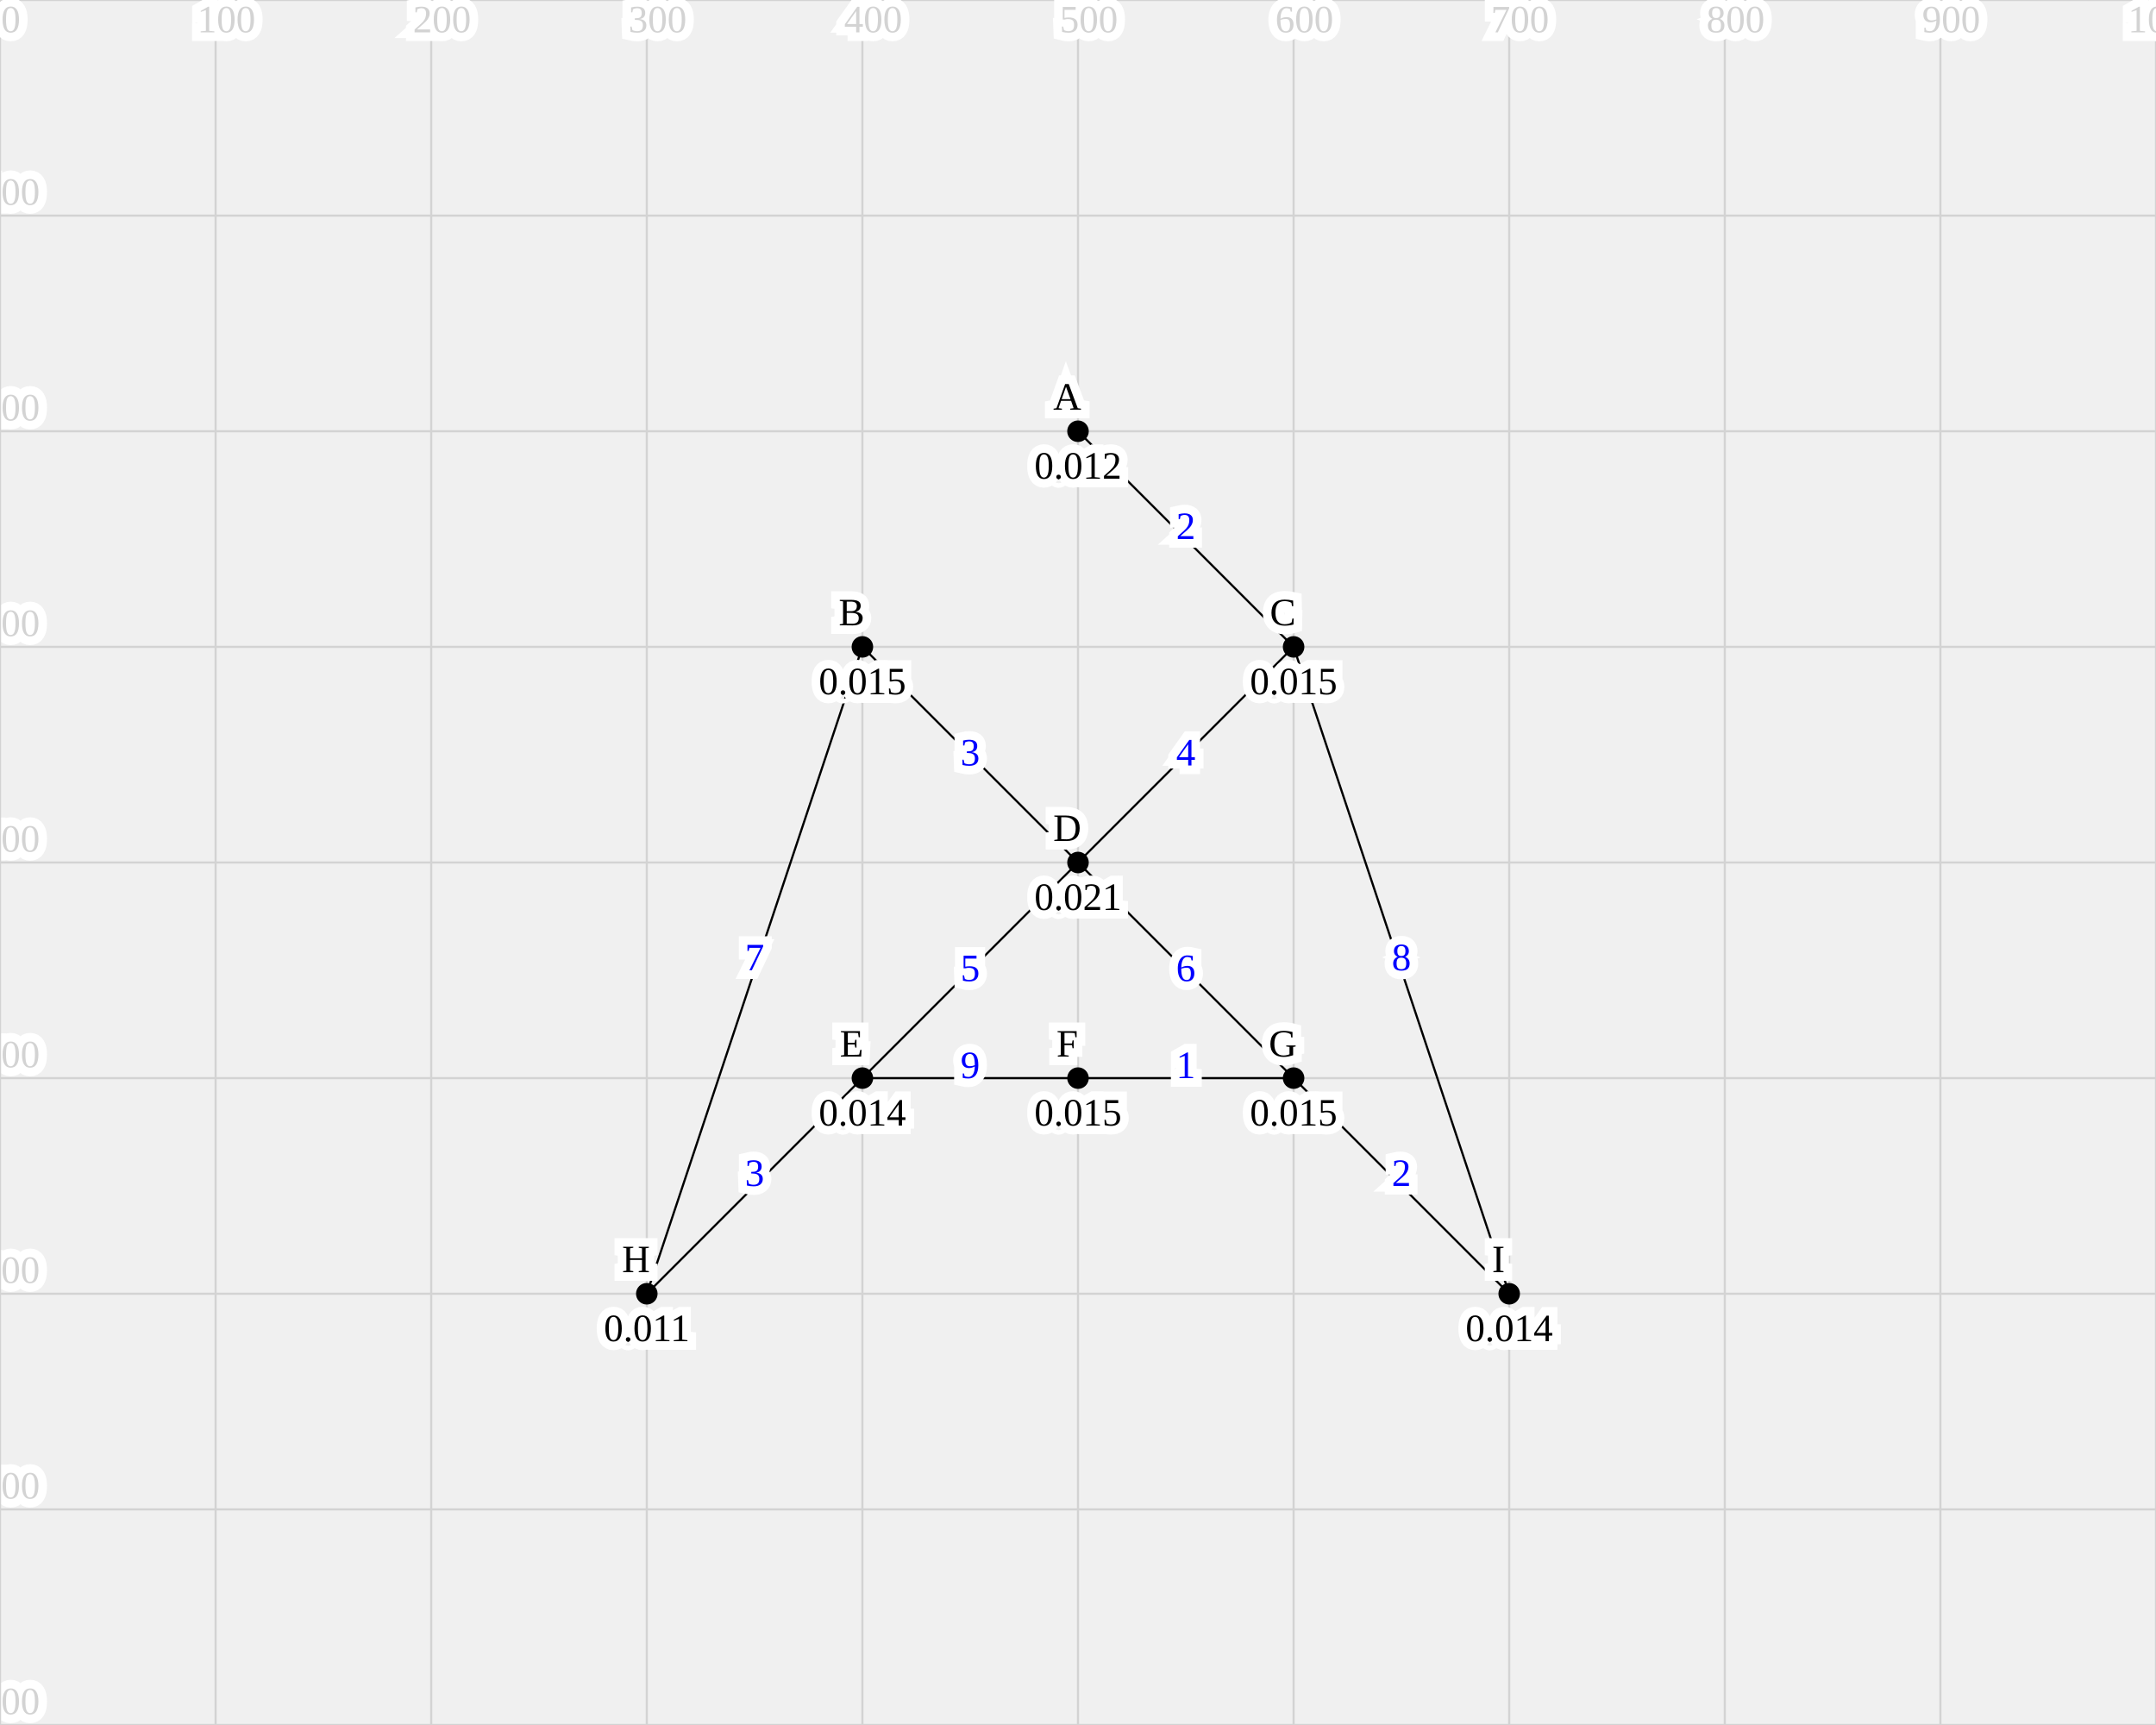
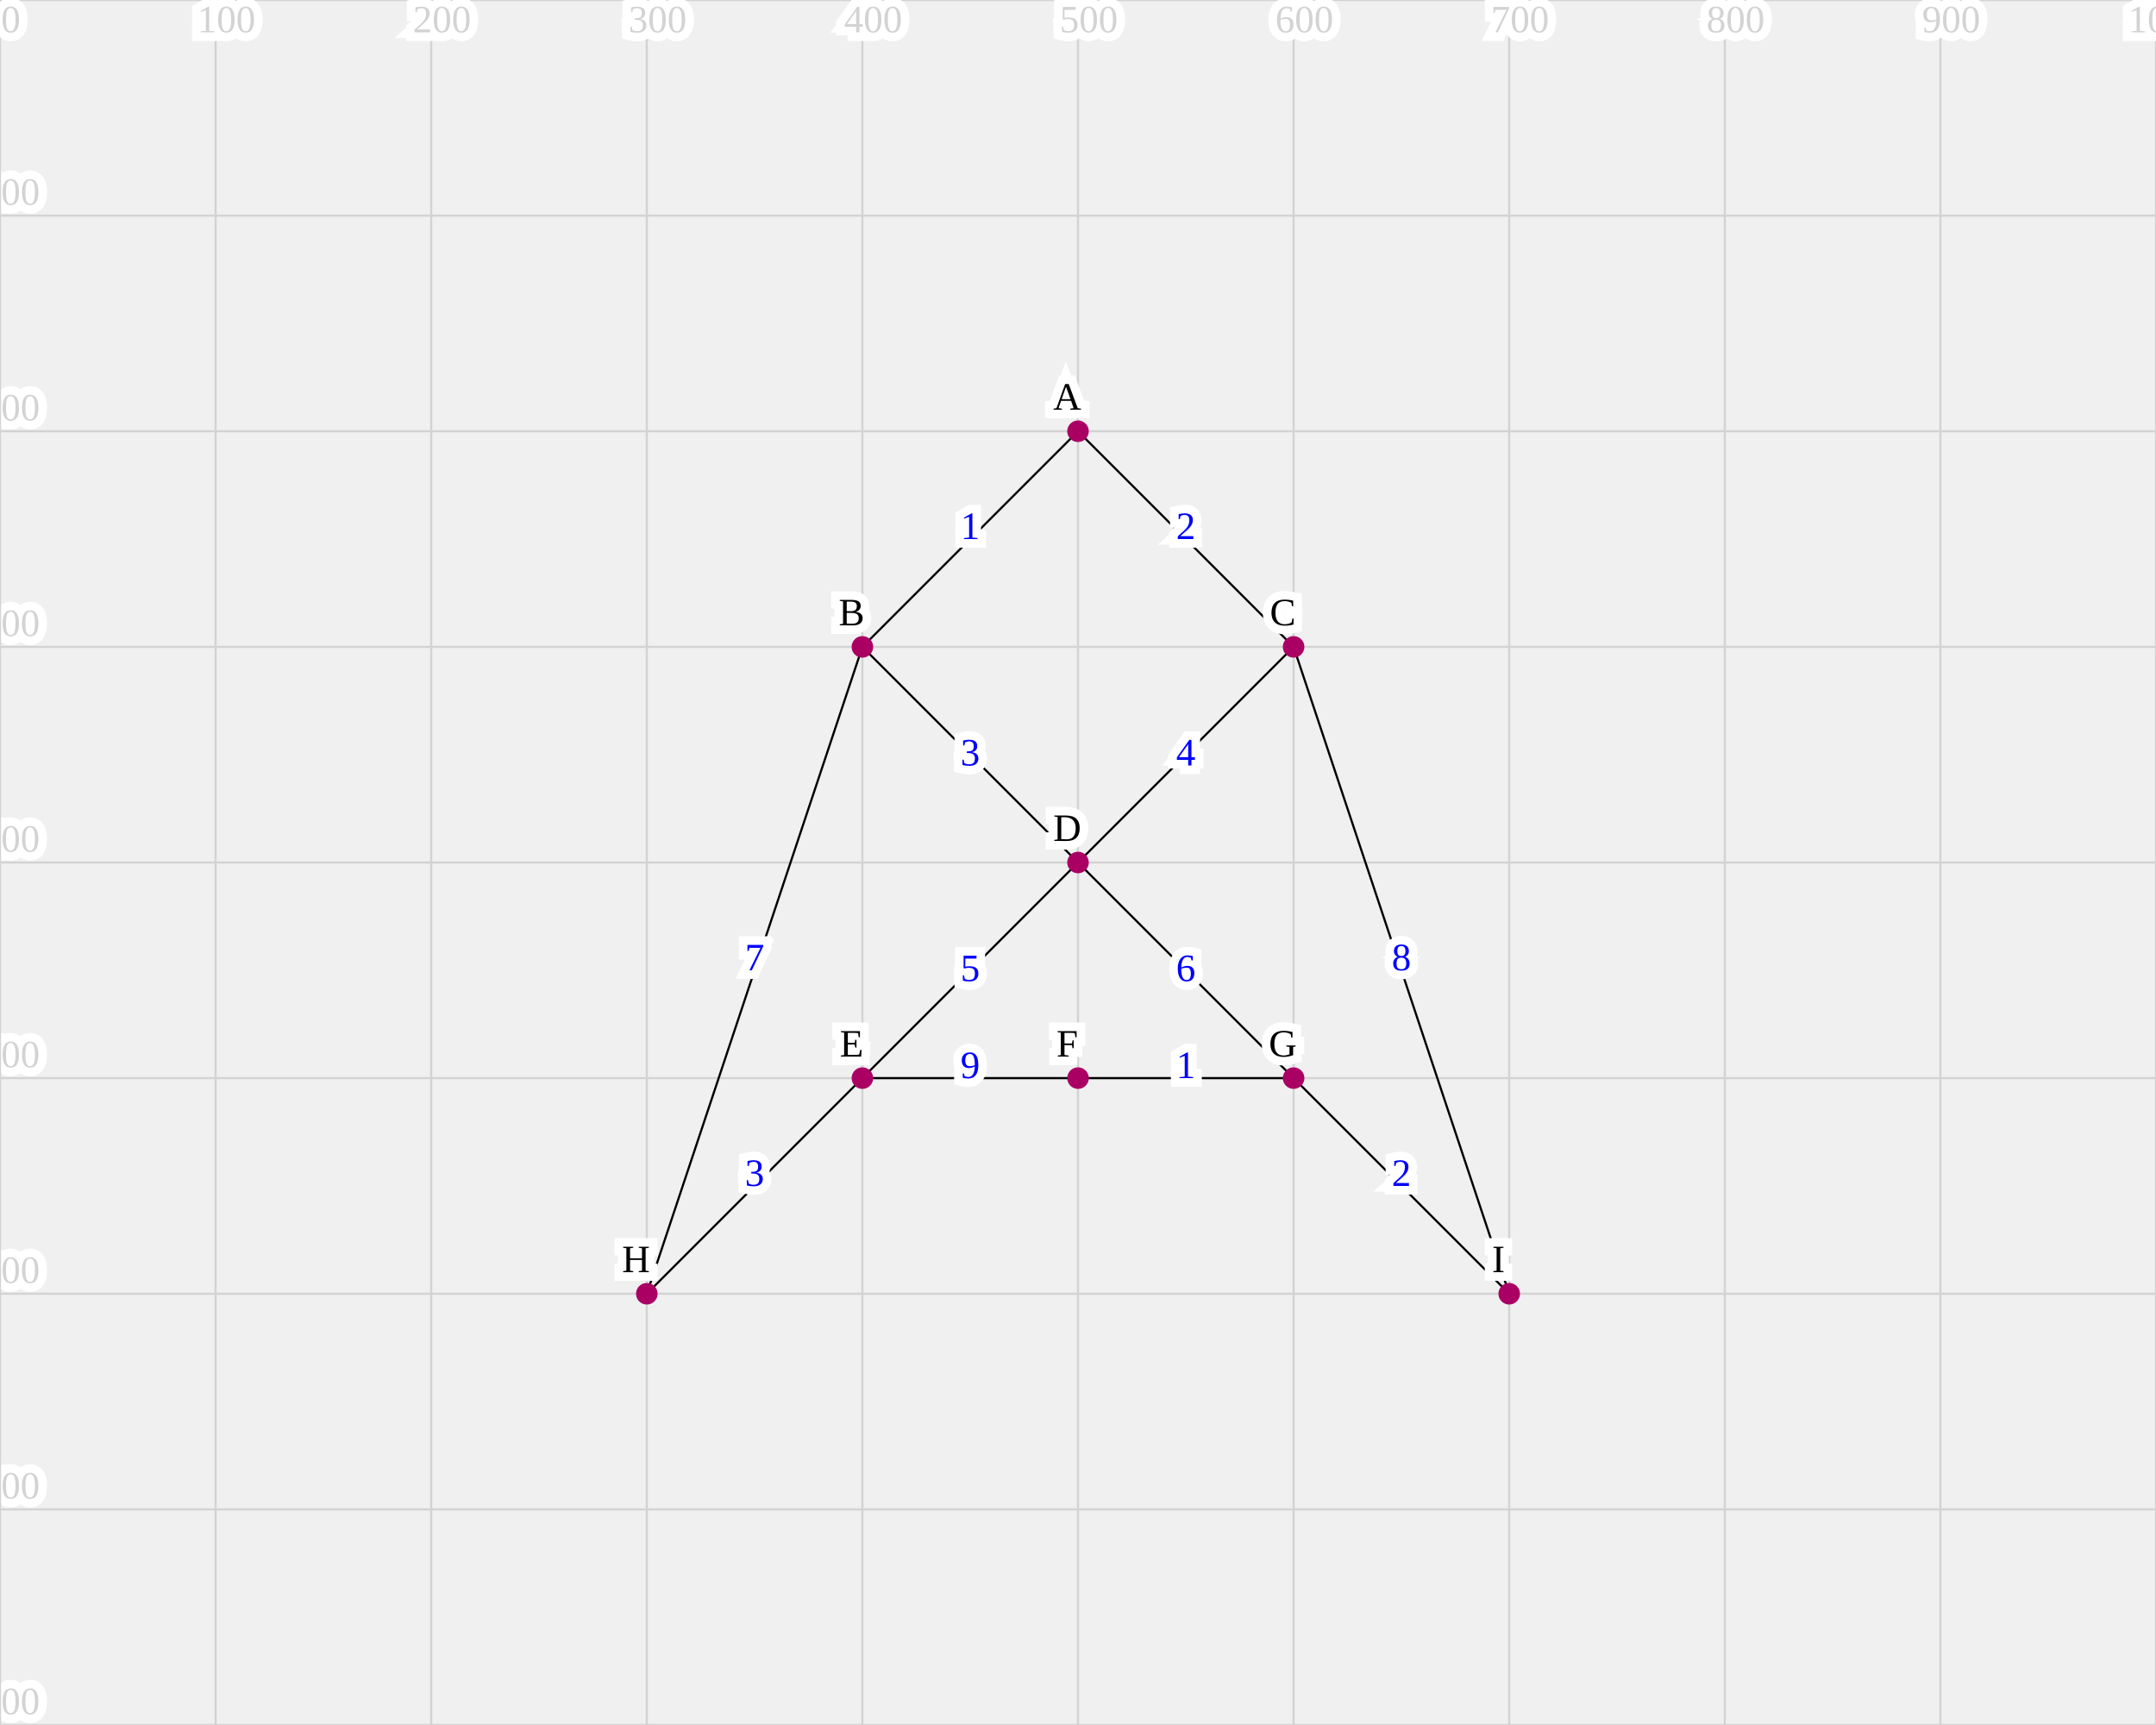
<svg xmlns="http://www.w3.org/2000/svg" version="1.1" width="1000" height="800">
  <line x1="0" y1="0" x2="1000" y2="0" stroke="lightgrey" />
  <text x="5" y="-5" stroke="#ffffff" stroke-opacity="1" font-size="18px" stroke-width="8" text-anchor="middle">0</text>
  <text x="5" y="-5" fill="lightgrey" font-size="18px" text-anchor="middle">0</text>
  <line x1="0" y1="100" x2="1000" y2="100" stroke="lightgrey" />
  <text x="5" y="95" stroke="#ffffff" stroke-opacity="1" font-size="18px" stroke-width="8" text-anchor="middle">100</text>
  <text x="5" y="95" fill="lightgrey" font-size="18px" text-anchor="middle">100</text>
  <line x1="0" y1="200" x2="1000" y2="200" stroke="lightgrey" />
  <text x="5" y="195" stroke="#ffffff" stroke-opacity="1" font-size="18px" stroke-width="8" text-anchor="middle">200</text>
  <text x="5" y="195" fill="lightgrey" font-size="18px" text-anchor="middle">200</text>
  <line x1="0" y1="300" x2="1000" y2="300" stroke="lightgrey" />
  <text x="5" y="295" stroke="#ffffff" stroke-opacity="1" font-size="18px" stroke-width="8" text-anchor="middle">300</text>
  <text x="5" y="295" fill="lightgrey" font-size="18px" text-anchor="middle">300</text>
  <line x1="0" y1="400" x2="1000" y2="400" stroke="lightgrey" />
  <text x="5" y="395" stroke="#ffffff" stroke-opacity="1" font-size="18px" stroke-width="8" text-anchor="middle">400</text>
  <text x="5" y="395" fill="lightgrey" font-size="18px" text-anchor="middle">400</text>
  <line x1="0" y1="500" x2="1000" y2="500" stroke="lightgrey" />
  <text x="5" y="495" stroke="#ffffff" stroke-opacity="1" font-size="18px" stroke-width="8" text-anchor="middle">500</text>
  <text x="5" y="495" fill="lightgrey" font-size="18px" text-anchor="middle">500</text>
  <line x1="0" y1="600" x2="1000" y2="600" stroke="lightgrey" />
  <text x="5" y="595" stroke="#ffffff" stroke-opacity="1" font-size="18px" stroke-width="8" text-anchor="middle">600</text>
  <text x="5" y="595" fill="lightgrey" font-size="18px" text-anchor="middle">600</text>
  <line x1="0" y1="700" x2="1000" y2="700" stroke="lightgrey" />
  <text x="5" y="695" stroke="#ffffff" stroke-opacity="1" font-size="18px" stroke-width="8" text-anchor="middle">700</text>
  <text x="5" y="695" fill="lightgrey" font-size="18px" text-anchor="middle">700</text>
  <line x1="0" y1="800" x2="1000" y2="800" stroke="lightgrey" />
  <text x="5" y="795" stroke="#ffffff" stroke-opacity="1" font-size="18px" stroke-width="8" text-anchor="middle">800</text>
  <text x="5" y="795" fill="lightgrey" font-size="18px" text-anchor="middle">800</text>
  <line x1="0" y1="0" x2="0" y2="800" stroke="lightgrey" />
  <text x="5" y="15" stroke="#ffffff" stroke-opacity="1" font-size="18px" stroke-width="8" text-anchor="middle">0</text>
  <text x="5" y="15" fill="lightgrey" font-size="18px" text-anchor="middle">0</text>
  <line x1="100" y1="0" x2="100" y2="800" stroke="lightgrey" />
  <text x="105" y="15" stroke="#ffffff" stroke-opacity="1" font-size="18px" stroke-width="8" text-anchor="middle">100</text>
  <text x="105" y="15" fill="lightgrey" font-size="18px" text-anchor="middle">100</text>
  <line x1="200" y1="0" x2="200" y2="800" stroke="lightgrey" />
  <text x="205" y="15" stroke="#ffffff" stroke-opacity="1" font-size="18px" stroke-width="8" text-anchor="middle">200</text>
  <text x="205" y="15" fill="lightgrey" font-size="18px" text-anchor="middle">200</text>
  <line x1="300" y1="0" x2="300" y2="800" stroke="lightgrey" />
  <text x="305" y="15" stroke="#ffffff" stroke-opacity="1" font-size="18px" stroke-width="8" text-anchor="middle">300</text>
  <text x="305" y="15" fill="lightgrey" font-size="18px" text-anchor="middle">300</text>
  <line x1="400" y1="0" x2="400" y2="800" stroke="lightgrey" />
  <text x="405" y="15" stroke="#ffffff" stroke-opacity="1" font-size="18px" stroke-width="8" text-anchor="middle">400</text>
  <text x="405" y="15" fill="lightgrey" font-size="18px" text-anchor="middle">400</text>
  <line x1="500" y1="0" x2="500" y2="800" stroke="lightgrey" />
  <text x="505" y="15" stroke="#ffffff" stroke-opacity="1" font-size="18px" stroke-width="8" text-anchor="middle">500</text>
  <text x="505" y="15" fill="lightgrey" font-size="18px" text-anchor="middle">500</text>
  <line x1="600" y1="0" x2="600" y2="800" stroke="lightgrey" />
  <text x="605" y="15" stroke="#ffffff" stroke-opacity="1" font-size="18px" stroke-width="8" text-anchor="middle">600</text>
  <text x="605" y="15" fill="lightgrey" font-size="18px" text-anchor="middle">600</text>
  <line x1="700" y1="0" x2="700" y2="800" stroke="lightgrey" />
  <text x="705" y="15" stroke="#ffffff" stroke-opacity="1" font-size="18px" stroke-width="8" text-anchor="middle">700</text>
  <text x="705" y="15" fill="lightgrey" font-size="18px" text-anchor="middle">700</text>
  <line x1="800" y1="0" x2="800" y2="800" stroke="lightgrey" />
  <text x="805" y="15" stroke="#ffffff" stroke-opacity="1" font-size="18px" stroke-width="8" text-anchor="middle">800</text>
  <text x="805" y="15" fill="lightgrey" font-size="18px" text-anchor="middle">800</text>
  <line x1="900" y1="0" x2="900" y2="800" stroke="lightgrey" />
  <text x="905" y="15" stroke="#ffffff" stroke-opacity="1" font-size="18px" stroke-width="8" text-anchor="middle">900</text>
  <text x="905" y="15" fill="lightgrey" font-size="18px" text-anchor="middle">900</text>
  <line x1="1000" y1="0" x2="1000" y2="800" stroke="lightgrey" />
  <text x="1005" y="15" stroke="#ffffff" stroke-opacity="1" font-size="18px" stroke-width="8" text-anchor="middle">1000</text>
  <text x="1005" y="15" fill="lightgrey" font-size="18px" text-anchor="middle">1000</text>
+   <line x1="500" y1="200" x2="400" y2="300" stroke="black" />
+   <text x="450" y="250" stroke="#ffffff" stroke-opacity="1" font-size="18px" stroke-width="8" text-anchor="middle">1</text>
+   <text x="450" y="250" fill="blue" font-size="18px" text-anchor="middle">1</text>
  <line x1="500" y1="200" x2="600" y2="300" stroke="black" />
  <text x="550" y="250" stroke="#ffffff" stroke-opacity="1" font-size="18px" stroke-width="8" text-anchor="middle">2</text>
  <text x="550" y="250" fill="blue" font-size="18px" text-anchor="middle">2</text>
  <line x1="500" y1="400" x2="400" y2="300" stroke="black" />
  <text x="450" y="355" stroke="#ffffff" stroke-opacity="1" font-size="18px" stroke-width="8" text-anchor="middle">3</text>
  <text x="450" y="355" fill="blue" font-size="18px" text-anchor="middle">3</text>
  <line x1="500" y1="400" x2="600" y2="300" stroke="black" />
  <text x="550" y="355" stroke="#ffffff" stroke-opacity="1" font-size="18px" stroke-width="8" text-anchor="middle">4</text>
  <text x="550" y="355" fill="blue" font-size="18px" text-anchor="middle">4</text>
  <line x1="500" y1="400" x2="400" y2="500" stroke="black" />
  <text x="450" y="455" stroke="#ffffff" stroke-opacity="1" font-size="18px" stroke-width="8" text-anchor="middle">5</text>
  <text x="450" y="455" fill="blue" font-size="18px" text-anchor="middle">5</text>
  <line x1="500" y1="400" x2="600" y2="500" stroke="black" />
  <text x="550" y="455" stroke="#ffffff" stroke-opacity="1" font-size="18px" stroke-width="8" text-anchor="middle">6</text>
  <text x="550" y="455" fill="blue" font-size="18px" text-anchor="middle">6</text>
  <line x1="400" y1="300" x2="300" y2="600" stroke="black" />
  <text x="350" y="450" stroke="#ffffff" stroke-opacity="1" font-size="18px" stroke-width="8" text-anchor="middle">7</text>
  <text x="350" y="450" fill="blue" font-size="18px" text-anchor="middle">7</text>
  <line x1="600" y1="300" x2="700" y2="600" stroke="black" />
  <text x="650" y="450" stroke="#ffffff" stroke-opacity="1" font-size="18px" stroke-width="8" text-anchor="middle">8</text>
  <text x="650" y="450" fill="blue" font-size="18px" text-anchor="middle">8</text>
  <line x1="400" y1="500" x2="500" y2="500" stroke="black" />
  <text x="450" y="500" stroke="#ffffff" stroke-opacity="1" font-size="18px" stroke-width="8" text-anchor="middle">9</text>
  <text x="450" y="500" fill="blue" font-size="18px" text-anchor="middle">9</text>
  <line x1="500" y1="500" x2="600" y2="500" stroke="black" />
  <text x="550" y="500" stroke="#ffffff" stroke-opacity="1" font-size="18px" stroke-width="8" text-anchor="middle">1</text>
  <text x="550" y="500" fill="blue" font-size="18px" text-anchor="middle">1</text>
  <line x1="600" y1="500" x2="700" y2="600" stroke="black" />
  <text x="650" y="550" stroke="#ffffff" stroke-opacity="1" font-size="18px" stroke-width="8" text-anchor="middle">2</text>
  <text x="650" y="550" fill="blue" font-size="18px" text-anchor="middle">2</text>
  <line x1="400" y1="500" x2="300" y2="600" stroke="black" />
  <text x="350" y="550" stroke="#ffffff" stroke-opacity="1" font-size="18px" stroke-width="8" text-anchor="middle">3</text>
  <text x="350" y="550" fill="blue" font-size="18px" text-anchor="middle">3</text>
-   <circle cx="500" cy="200" r="5" fill="rgb(0,0,-279)" />
+   <circle cx="500" cy="200" r="5" fill="rgb(170,0,100)" />
  <text x="495" y="190" stroke="#ffffff" stroke-opacity="1" font-size="18px" stroke-width="8" text-anchor="middle">A</text>
  <text x="495" y="190" fill="balck" font-size="18px" text-anchor="middle">A</text>
-   <text x="500" y="222" stroke="#ffffff" stroke-opacity="1" font-size="18px" stroke-width="8" text-anchor="middle">0.012</text>
-   <text x="500" y="222" fill="rgb(0,0,-279)" font-size="18px" text-anchor="middle">0.012</text>
-   <circle cx="400" cy="300" r="5" fill="rgb(0,0,-270)" />
+   <circle cx="400" cy="300" r="5" fill="rgb(170,0,100)" />
  <text x="395" y="290" stroke="#ffffff" stroke-opacity="1" font-size="18px" stroke-width="8" text-anchor="middle">B</text>
  <text x="395" y="290" fill="balck" font-size="18px" text-anchor="middle">B</text>
-   <text x="400" y="322" stroke="#ffffff" stroke-opacity="1" font-size="18px" stroke-width="8" text-anchor="middle">0.015</text>
-   <text x="400" y="322" fill="rgb(0,0,-270)" font-size="18px" text-anchor="middle">0.015</text>
-   <circle cx="600" cy="300" r="5" fill="rgb(0,0,-269)" />
+   <circle cx="600" cy="300" r="5" fill="rgb(170,0,100)" />
  <text x="595" y="290" stroke="#ffffff" stroke-opacity="1" font-size="18px" stroke-width="8" text-anchor="middle">C</text>
  <text x="595" y="290" fill="balck" font-size="18px" text-anchor="middle">C</text>
-   <text x="600" y="322" stroke="#ffffff" stroke-opacity="1" font-size="18px" stroke-width="8" text-anchor="middle">0.015</text>
-   <text x="600" y="322" fill="rgb(0,0,-269)" font-size="18px" text-anchor="middle">0.015</text>
-   <circle cx="500" cy="400" r="5" fill="rgb(0,0,-251)" />
+   <circle cx="500" cy="400" r="5" fill="rgb(170,0,100)" />
  <text x="495" y="390" stroke="#ffffff" stroke-opacity="1" font-size="18px" stroke-width="8" text-anchor="middle">D</text>
  <text x="495" y="390" fill="black" font-size="18px" text-anchor="middle">D</text>
-   <text x="500" y="422" stroke="#ffffff" stroke-opacity="1" font-size="18px" stroke-width="8" text-anchor="middle">0.021</text>
-   <text x="500" y="422" fill="rgb(0,0,-251)" font-size="18px" text-anchor="middle">0.021</text>
-   <circle cx="400" cy="500" r="5" fill="rgb(0,0,-273)" />
+   <circle cx="400" cy="500" r="5" fill="rgb(170,0,100)" />
  <text x="395" y="490" stroke="#ffffff" stroke-opacity="1" font-size="18px" stroke-width="8" text-anchor="middle">E</text>
  <text x="395" y="490" fill="balck" font-size="18px" text-anchor="middle">E</text>
-   <text x="400" y="522" stroke="#ffffff" stroke-opacity="1" font-size="18px" stroke-width="8" text-anchor="middle">0.014</text>
-   <text x="400" y="522" fill="rgb(0,0,-273)" font-size="18px" text-anchor="middle">0.014</text>
-   <circle cx="500" cy="500" r="5" fill="rgb(0,0,-272)" />
+   <circle cx="500" cy="500" r="5" fill="rgb(170,0,100)" />
  <text x="495" y="490" stroke="#ffffff" stroke-opacity="1" font-size="18px" stroke-width="8" text-anchor="middle">F</text>
  <text x="495" y="490" fill="balck" font-size="18px" text-anchor="middle">F</text>
-   <text x="500" y="522" stroke="#ffffff" stroke-opacity="1" font-size="18px" stroke-width="8" text-anchor="middle">0.015</text>
-   <text x="500" y="522" fill="rgb(0,0,-272)" font-size="18px" text-anchor="middle">0.015</text>
-   <circle cx="600" cy="500" r="5" fill="rgb(0,0,-269)" />
+   <circle cx="600" cy="500" r="5" fill="rgb(170,0,100)" />
  <text x="595" y="490" stroke="#ffffff" stroke-opacity="1" font-size="18px" stroke-width="8" text-anchor="middle">G</text>
  <text x="595" y="490" fill="balck" font-size="18px" text-anchor="middle">G</text>
-   <text x="600" y="522" stroke="#ffffff" stroke-opacity="1" font-size="18px" stroke-width="8" text-anchor="middle">0.015</text>
-   <text x="600" y="522" fill="rgb(0,0,-269)" font-size="18px" text-anchor="middle">0.015</text>
-   <circle cx="300" cy="600" r="5" fill="rgb(0,0,-283)" />
+   <circle cx="300" cy="600" r="5" fill="rgb(170,0,100)" />
  <text x="295" y="590" stroke="#ffffff" stroke-opacity="1" font-size="18px" stroke-width="8" text-anchor="middle">H</text>
  <text x="295" y="590" fill="balck" font-size="18px" text-anchor="middle">H</text>
-   <text x="300" y="622" stroke="#ffffff" stroke-opacity="1" font-size="18px" stroke-width="8" text-anchor="middle">0.011</text>
-   <text x="300" y="622" fill="rgb(0,0,-283)" font-size="18px" text-anchor="middle">0.011</text>
-   <circle cx="700" cy="600" r="5" fill="rgb(0,0,-274)" />
+   <circle cx="700" cy="600" r="5" fill="rgb(170,0,100)" />
  <text x="695" y="590" stroke="#ffffff" stroke-opacity="1" font-size="18px" stroke-width="8" text-anchor="middle">I</text>
  <text x="695" y="590" fill="balck" font-size="18px" text-anchor="middle">I</text>
-   <text x="700" y="622" stroke="#ffffff" stroke-opacity="1" font-size="18px" stroke-width="8" text-anchor="middle">0.014</text>
-   <text x="700" y="622" fill="rgb(0,0,-274)" font-size="18px" text-anchor="middle">0.014</text>
</svg>
